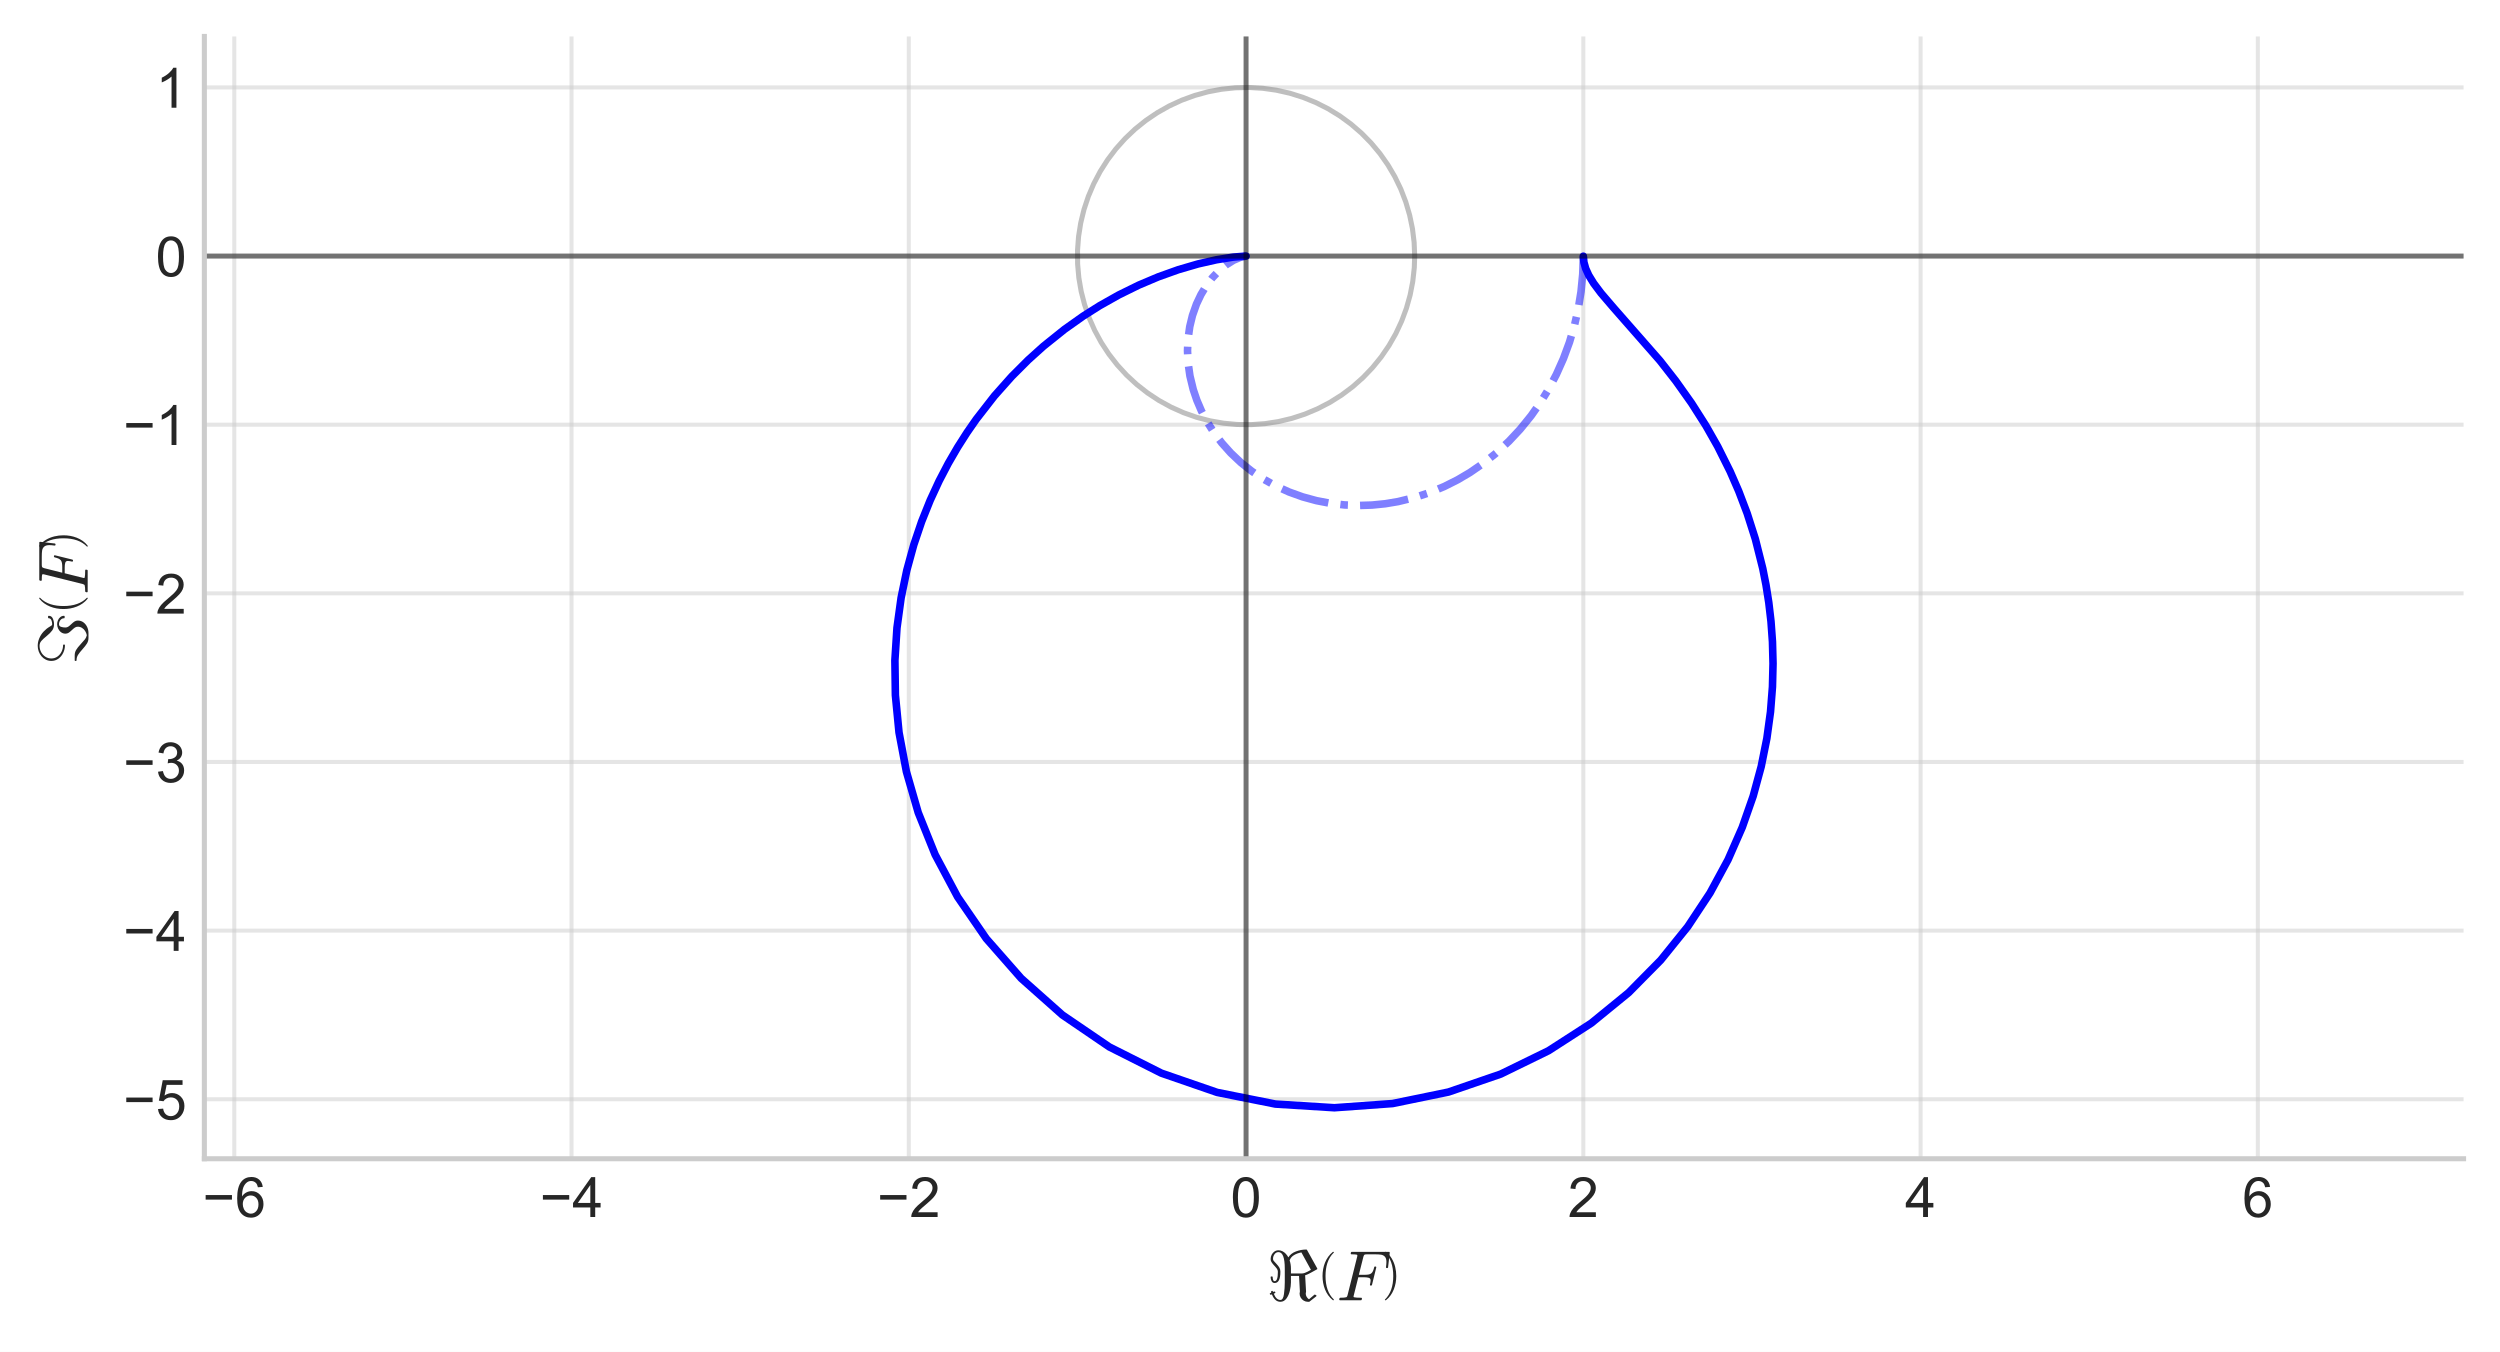
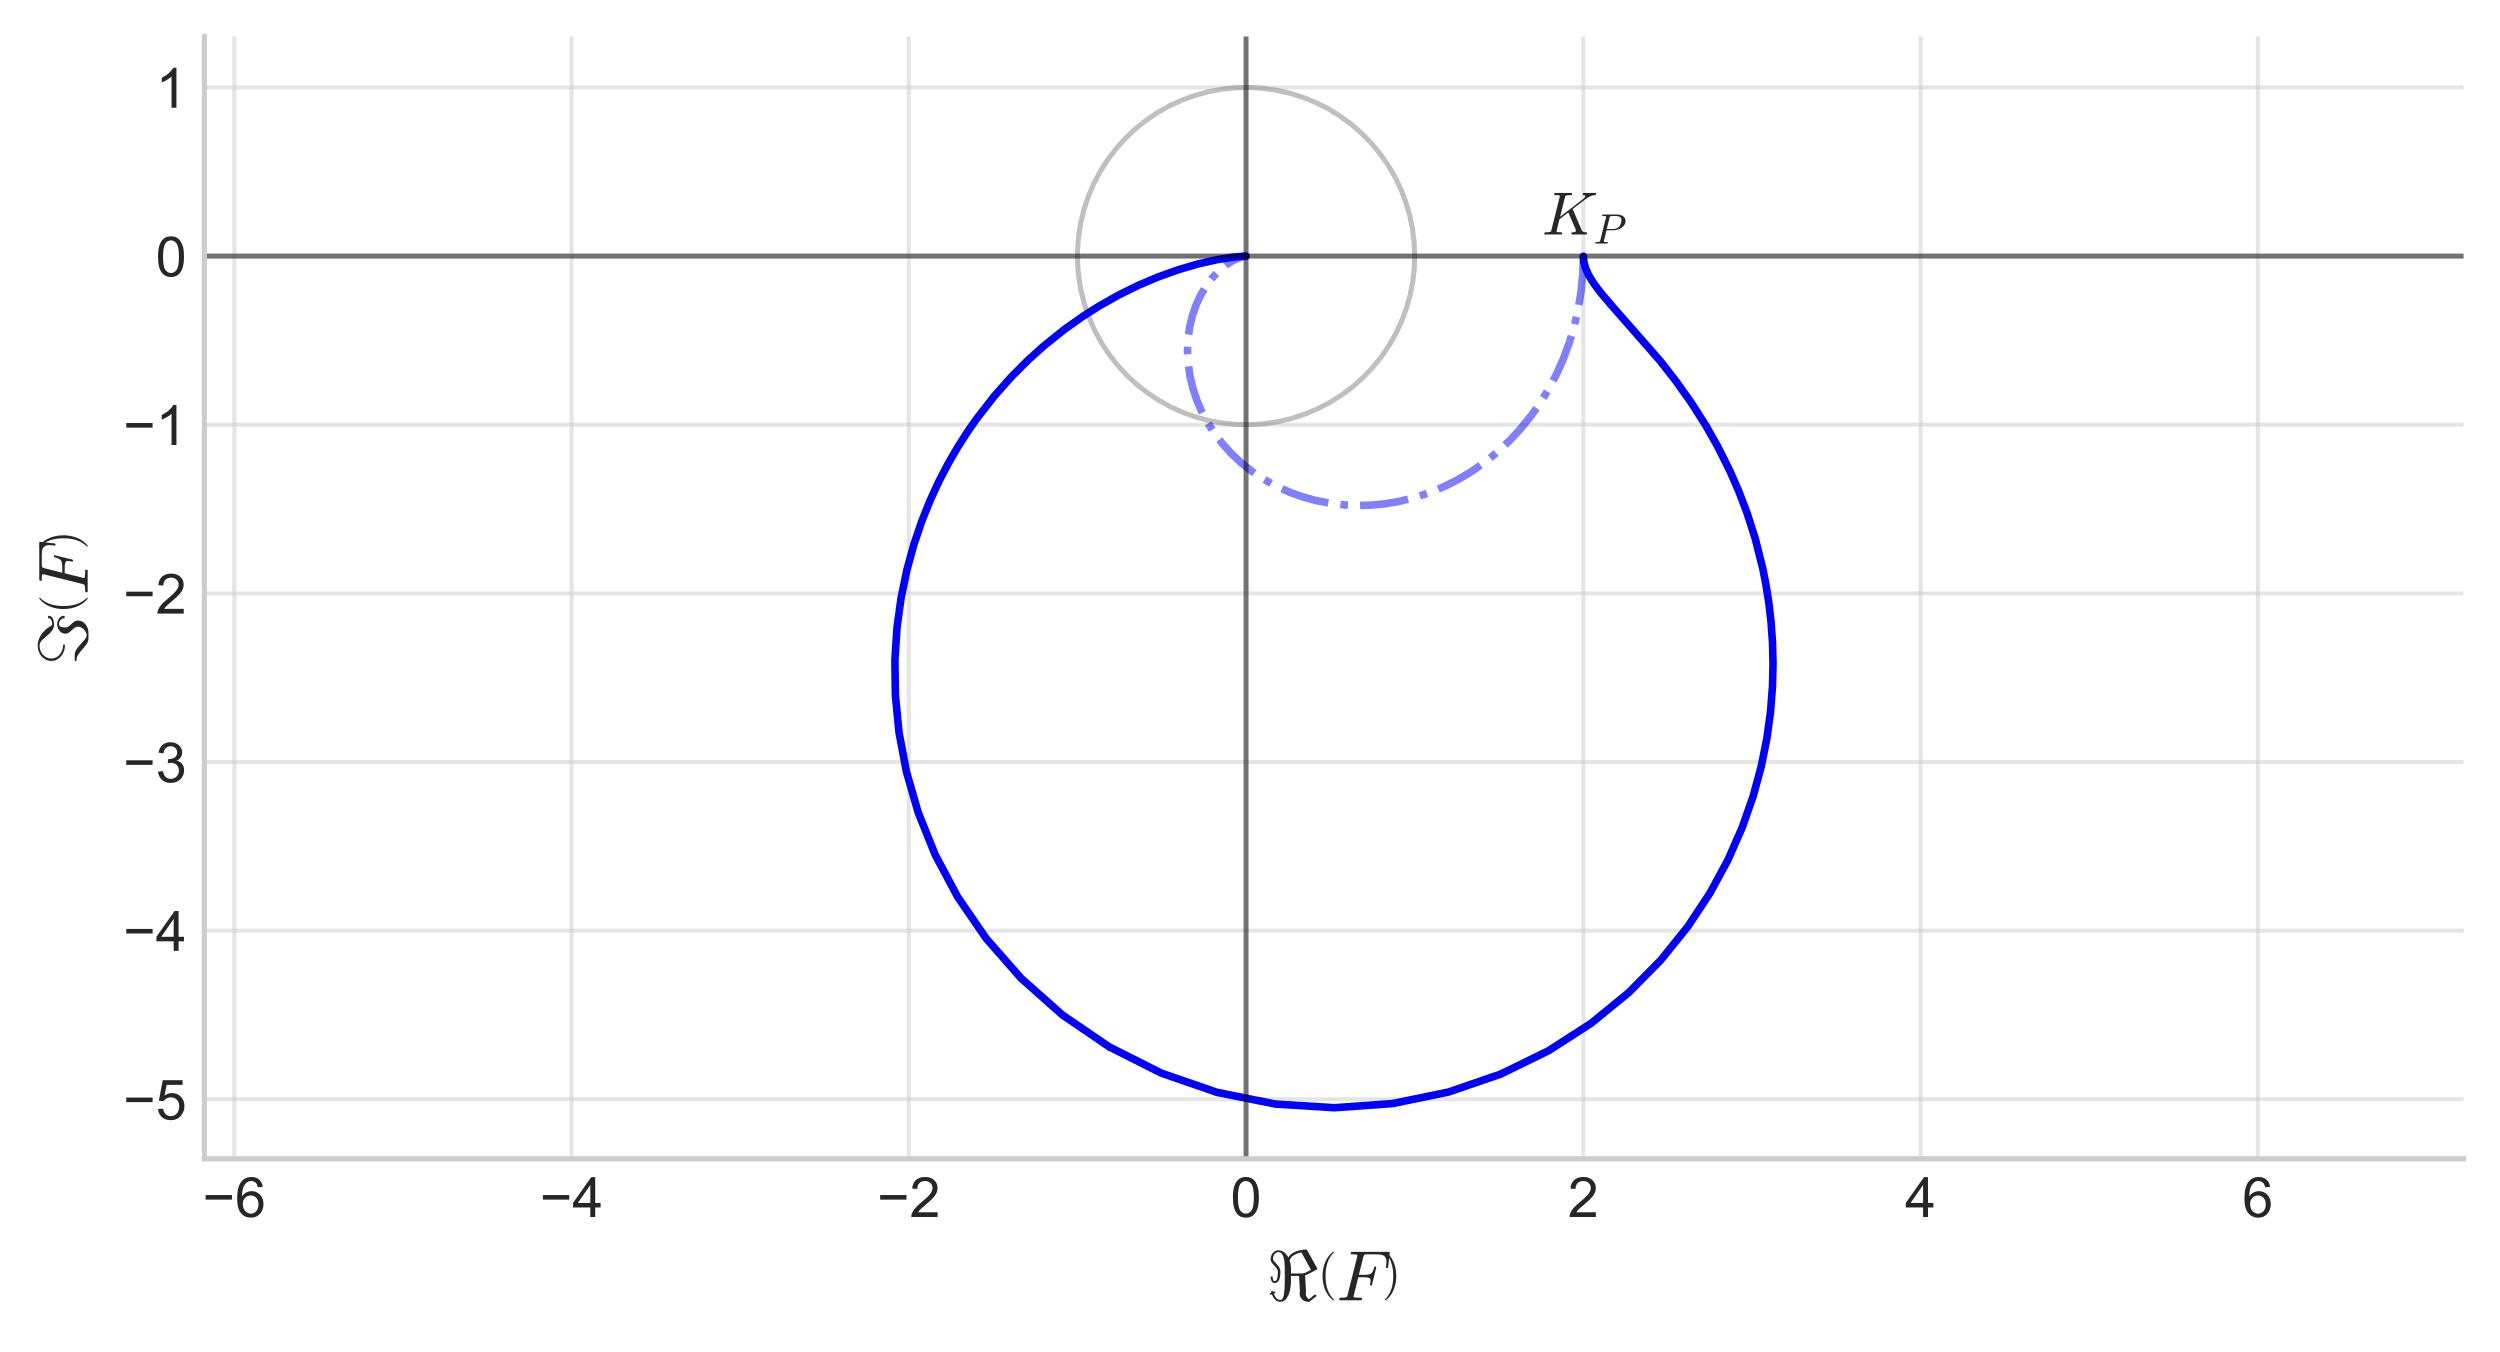
<svg xmlns="http://www.w3.org/2000/svg" xmlns:xlink="http://www.w3.org/1999/xlink" width="493.98pt" height="267.122pt" viewBox="0 0 493.98 267.122" version="1.1">
  <defs>
    <style type="text/css">*{stroke-linejoin: round; stroke-linecap: butt}</style>
  </defs>
  <g id="figure_1">
    <g id="patch_1">
      <path d="M 0 267.122  L 493.98 267.122  L 493.98 0  L 0 0  z " style="fill: #ffffff" />
    </g>
    <g id="axes_1">
      <g id="patch_2">
        <path d="M 40.38 228.96  L 486.78 228.96  L 486.78 7.2  L 40.38 7.2  z " style="fill: #ffffff" />
      </g>
      <g id="matplotlib.axis_1">
        <g id="xtick_1">
          <g id="line2d_1">
-             <path d="M 46.293 228.96  L 46.293 7.2  " clip-path="url(#pb6c1807c8b)" style="fill: none; stroke: #cccccc; stroke-opacity: 0.5; stroke-width: 0.8; stroke-linecap: round" />
+             <path d="M 46.293 228.96  L 46.293 7.2  " clip-path="url(#p0b2f505e54)" style="fill: none; stroke: #cccccc; stroke-opacity: 0.5; stroke-width: 0.8; stroke-linecap: round" />
          </g>
          <g id="line2d_2" />
          <g id="text_1">
            <g style="fill: #262626" transform="translate(40.02208 240.4683) scale(0.11 -0.11)">
              <defs>
                <path id="ArialMT-ed" d="M 3381 1997  L 356 1997  L 356 2522  L 3381 2522  L 3381 1997  z " transform="scale(0.015625)" />
                <path id="ArialMT-19" d="M 3184 3459  L 2625 3416  Q 2550 3747 2413 3897  Q 2184 4138 1850 4138  Q 1581 4138 1378 3988  Q 1113 3794 959 3422  Q 806 3050 800 2363  Q 1003 2672 1297 2822  Q 1591 2972 1913 2972  Q 2475 2972 2870 2558  Q 3266 2144 3266 1488  Q 3266 1056 3080 686  Q 2894 316 2569 119  Q 2244 -78 1831 -78  Q 1128 -78 684 439  Q 241 956 241 2144  Q 241 3472 731 4075  Q 1159 4600 1884 4600  Q 2425 4600 2770 4297  Q 3116 3994 3184 3459  z M 888 1484  Q 888 1194 1011 928  Q 1134 663 1356 523  Q 1578 384 1822 384  Q 2178 384 2434 671  Q 2691 959 2691 1453  Q 2691 1928 2437 2201  Q 2184 2475 1800 2475  Q 1419 2475 1153 2201  Q 888 1928 888 1484  z " transform="scale(0.015625)" />
              </defs>
              <use xlink:href="#ArialMT-ed" />
              <use xlink:href="#ArialMT-19" transform="translate(58.40625 0)" />
            </g>
          </g>
        </g>
        <g id="xtick_2">
          <g id="line2d_3">
-             <path d="M 112.932 228.96  L 112.932 7.2  " clip-path="url(#pb6c1807c8b)" style="fill: none; stroke: #cccccc; stroke-opacity: 0.5; stroke-width: 0.8; stroke-linecap: round" />
+             <path d="M 112.932 228.96  L 112.932 7.2  " clip-path="url(#p0b2f505e54)" style="fill: none; stroke: #cccccc; stroke-opacity: 0.5; stroke-width: 0.8; stroke-linecap: round" />
          </g>
          <g id="line2d_4" />
          <g id="text_2">
            <g style="fill: #262626" transform="translate(106.6616 240.4683) scale(0.11 -0.11)">
              <defs>
                <path id="ArialMT-17" d="M 2069 0  L 2069 1097  L 81 1097  L 81 1613  L 2172 4581  L 2631 4581  L 2631 1613  L 3250 1613  L 3250 1097  L 2631 1097  L 2631 0  L 2069 0  z M 2069 1613  L 2069 3678  L 634 1613  L 2069 1613  z " transform="scale(0.015625)" />
              </defs>
              <use xlink:href="#ArialMT-ed" />
              <use xlink:href="#ArialMT-17" transform="translate(58.40625 0)" />
            </g>
          </g>
        </g>
        <g id="xtick_3">
          <g id="line2d_5">
-             <path d="M 179.572 228.96  L 179.572 7.2  " clip-path="url(#pb6c1807c8b)" style="fill: none; stroke: #cccccc; stroke-opacity: 0.5; stroke-width: 0.8; stroke-linecap: round" />
+             <path d="M 179.572 228.96  L 179.572 7.2  " clip-path="url(#p0b2f505e54)" style="fill: none; stroke: #cccccc; stroke-opacity: 0.5; stroke-width: 0.8; stroke-linecap: round" />
          </g>
          <g id="line2d_6" />
          <g id="text_3">
            <g style="fill: #262626" transform="translate(173.3012 240.4683) scale(0.11 -0.11)">
              <defs>
                <path id="ArialMT-15" d="M 3222 541  L 3222 0  L 194 0  Q 188 203 259 391  Q 375 700 629 1000  Q 884 1300 1366 1694  Q 2113 2306 2375 2664  Q 2638 3022 2638 3341  Q 2638 3675 2398 3904  Q 2159 4134 1775 4134  Q 1369 4134 1125 3890  Q 881 3647 878 3216  L 300 3275  Q 359 3922 746 4261  Q 1134 4600 1788 4600  Q 2447 4600 2831 4234  Q 3216 3869 3216 3328  Q 3216 3053 3103 2787  Q 2991 2522 2730 2228  Q 2469 1934 1863 1422  Q 1356 997 1212 845  Q 1069 694 975 541  L 3222 541  z " transform="scale(0.015625)" />
              </defs>
              <use xlink:href="#ArialMT-ed" />
              <use xlink:href="#ArialMT-15" transform="translate(58.40625 0)" />
            </g>
          </g>
        </g>
        <g id="xtick_4">
          <g id="line2d_7">
-             <path d="M 246.212 228.96  L 246.212 7.2  " clip-path="url(#pb6c1807c8b)" style="fill: none; stroke: #cccccc; stroke-opacity: 0.5; stroke-width: 0.8; stroke-linecap: round" />
+             <path d="M 246.212 228.96  L 246.212 7.2  " clip-path="url(#p0b2f505e54)" style="fill: none; stroke: #cccccc; stroke-opacity: 0.5; stroke-width: 0.8; stroke-linecap: round" />
          </g>
          <g id="line2d_8" />
          <g id="text_4">
            <g style="fill: #262626" transform="translate(243.153 240.4683) scale(0.11 -0.11)">
              <defs>
                <path id="ArialMT-13" d="M 266 2259  Q 266 3072 433 3567  Q 600 4063 929 4331  Q 1259 4600 1759 4600  Q 2128 4600 2406 4451  Q 2684 4303 2865 4023  Q 3047 3744 3150 3342  Q 3253 2941 3253 2259  Q 3253 1453 3087 958  Q 2922 463 2592 192  Q 2263 -78 1759 -78  Q 1097 -78 719 397  Q 266 969 266 2259  z M 844 2259  Q 844 1131 1108 757  Q 1372 384 1759 384  Q 2147 384 2411 759  Q 2675 1134 2675 2259  Q 2675 3391 2411 3762  Q 2147 4134 1753 4134  Q 1366 4134 1134 3806  Q 844 3388 844 2259  z " transform="scale(0.015625)" />
              </defs>
              <use xlink:href="#ArialMT-13" />
            </g>
          </g>
        </g>
        <g id="xtick_5">
          <g id="line2d_9">
-             <path d="M 312.851 228.96  L 312.851 7.2  " clip-path="url(#pb6c1807c8b)" style="fill: none; stroke: #cccccc; stroke-opacity: 0.5; stroke-width: 0.8; stroke-linecap: round" />
+             <path d="M 312.851 228.96  L 312.851 7.2  " clip-path="url(#p0b2f505e54)" style="fill: none; stroke: #cccccc; stroke-opacity: 0.5; stroke-width: 0.8; stroke-linecap: round" />
          </g>
          <g id="line2d_10" />
          <g id="text_5">
            <g style="fill: #262626" transform="translate(309.7926 240.4683) scale(0.11 -0.11)">
              <use xlink:href="#ArialMT-15" />
            </g>
          </g>
        </g>
        <g id="xtick_6">
          <g id="line2d_11">
-             <path d="M 379.491 228.96  L 379.491 7.2  " clip-path="url(#pb6c1807c8b)" style="fill: none; stroke: #cccccc; stroke-opacity: 0.5; stroke-width: 0.8; stroke-linecap: round" />
+             <path d="M 379.491 228.96  L 379.491 7.2  " clip-path="url(#p0b2f505e54)" style="fill: none; stroke: #cccccc; stroke-opacity: 0.5; stroke-width: 0.8; stroke-linecap: round" />
          </g>
          <g id="line2d_12" />
          <g id="text_6">
            <g style="fill: #262626" transform="translate(376.4321 240.4683) scale(0.11 -0.11)">
              <use xlink:href="#ArialMT-17" />
            </g>
          </g>
        </g>
        <g id="xtick_7">
          <g id="line2d_13">
-             <path d="M 446.13 228.96  L 446.13 7.2  " clip-path="url(#pb6c1807c8b)" style="fill: none; stroke: #cccccc; stroke-opacity: 0.5; stroke-width: 0.8; stroke-linecap: round" />
+             <path d="M 446.13 228.96  L 446.13 7.2  " clip-path="url(#p0b2f505e54)" style="fill: none; stroke: #cccccc; stroke-opacity: 0.5; stroke-width: 0.8; stroke-linecap: round" />
          </g>
          <g id="line2d_14" />
          <g id="text_7">
            <g style="fill: #262626" transform="translate(443.0716 240.4683) scale(0.11 -0.11)">
              <use xlink:href="#ArialMT-19" />
            </g>
          </g>
        </g>
        <g id="text_8">
          <g style="fill: #262626" transform="translate(250.2804 256.9756) scale(0.14 -0.14)">
            <defs>
              <path id="Cmsy10-5f" d="M 372 494  Q 338 494 309 522  Q 281 550 281 581  Q 281 622 314 640  Q 347 659 416 678  Q 391 716 391 750  Q 391 763 403 788  L 459 838  Q 469 850 500 850  Q 522 850 536 834  Q 550 819 562 791  Q 575 763 581 750  Q 600 759 637 773  Q 675 788 697 788  Q 731 788 759 759  Q 788 731 788 697  Q 788 656 736 632  Q 684 609 641 594  Q 863 25 1241 25  Q 1491 25 1564 554  Q 1638 1084 1638 1625  L 1638 2847  Q 1638 4347 1069 4347  Q 847 4347 711 4156  Q 575 3966 575 3744  Q 575 3634 629 3565  Q 684 3497 873 3297  Q 1063 3097 1152 2939  Q 1241 2781 1241 2578  Q 1241 1556 722 1556  Q 541 1556 450 1722  Q 359 1888 359 2081  Q 359 2150 416 2150  L 494 2150  Q 513 2150 528 2133  Q 544 2116 544 2094  Q 544 1966 581 1844  Q 619 1722 722 1722  Q 1013 1722 1013 2553  Q 1013 2728 909 2868  Q 806 3009 628 3194  Q 494 3347 426 3464  Q 359 3581 359 3725  Q 359 3928 451 4109  Q 544 4291 705 4402  Q 866 4513 1069 4513  Q 1253 4513 1425 4427  Q 1597 4341 1733 4192  Q 1869 4044 1959 3872  Q 2181 4231 2639 4406  Q 3097 4581 3584 4581  Q 3616 4581 3634 4563  L 4563 2888  Q 4575 2850 4575 2847  Q 4575 2806 4556 2797  L 4172 2584  Q 4097 2544 3994 2487  Q 3891 2431 3812 2392  Q 3734 2353 3648 2315  Q 3563 2278 3475 2253  L 3559 794  Q 3559 750 3545 692  Q 3531 634 3531 603  Q 3531 450 3612 309  Q 3694 169 3822 84  L 4313 500  Q 4325 513 4353 513  Q 4378 513 4425 481  Q 4472 450 4481 447  Q 4500 438 4500 403  Q 4500 372 4481 353  L 3866 -128  Q 3853 -141 3834 -141  L 3719 -141  Q 3525 -141 3353 -39  Q 3181 63 3078 234  Q 2975 406 2975 603  Q 2975 638 2989 698  Q 3003 759 3003 794  L 2925 2194  L 2194 2194  L 2194 1613  Q 2194 1281 2100 870  Q 2006 459 1789 159  Q 1572 -141 1241 -141  Q 734 -141 475 531  Q 450 519 415 506  Q 381 494 372 494  z M 2194 2419  L 3188 2419  Q 3303 2419 3445 2470  Q 3588 2522 3708 2586  Q 3828 2650 4000 2747  L 3138 4319  Q 2766 4253 2473 4078  Q 2181 3903 2075 3603  Q 2138 3413 2166 3227  Q 2194 3041 2194 2847  L 2194 2419  z " transform="scale(0.015625)" />
              <path id="Cmr10-77" d="M 1984 -1588  Q 1628 -1306 1370 -942  Q 1113 -578 948 -165  Q 784 247 703 697  Q 622 1147 622 1600  Q 622 2059 703 2509  Q 784 2959 951 3375  Q 1119 3791 1378 4153  Q 1638 4516 1984 4788  Q 1984 4800 2016 4800  L 2075 4800  Q 2094 4800 2109 4783  Q 2125 4766 2125 4744  Q 2125 4716 2113 4703  Q 1800 4397 1592 4047  Q 1384 3697 1257 3301  Q 1131 2906 1075 2482  Q 1019 2059 1019 1600  Q 1019 -434 2106 -1491  Q 2125 -1509 2125 -1544  Q 2125 -1559 2108 -1579  Q 2091 -1600 2075 -1600  L 2016 -1600  Q 1984 -1600 1984 -1588  z " transform="scale(0.015625)" />
              <path id="Cmmi10-42" d="M 300 0  Q 238 0 238 84  Q 241 100 250 139  Q 259 178 276 201  Q 294 225 319 225  Q 709 225 863 269  Q 947 297 984 441  L 1863 3956  Q 1875 4019 1875 4044  Q 1875 4113 1797 4122  Q 1678 4147 1338 4147  Q 1275 4147 1275 4231  Q 1278 4247 1287 4286  Q 1297 4325 1314 4348  Q 1331 4372 1356 4372  L 4738 4372  Q 4800 4372 4800 4288  L 4647 2963  Q 4647 2944 4625 2925  Q 4603 2906 4581 2906  L 4525 2906  Q 4459 2906 4459 2988  Q 4500 3278 4500 3463  Q 4500 3781 4362 3931  Q 4225 4081 4015 4114  Q 3806 4147 3438 4147  L 2753 4147  Q 2578 4147 2522 4117  Q 2466 4088 2419 3928  L 2009 2297  L 2491 2297  Q 2728 2297 2875 2322  Q 3022 2347 3119 2419  Q 3216 2491 3280 2627  Q 3344 2763 3397 2988  Q 3416 3047 3463 3047  L 3519 3047  Q 3584 3047 3584 2963  L 3194 1381  Q 3166 1325 3128 1325  L 3072 1325  Q 3009 1325 3009 1409  Q 3025 1475 3034 1519  Q 3044 1563 3058 1645  Q 3072 1728 3072 1791  Q 3072 1975 2909 2025  Q 2747 2075 2484 2075  L 1959 2075  L 1544 416  Q 1528 353 1528 353  Q 1528 278 1575 269  Q 1741 225 2228 225  Q 2291 225 2291 141  Q 2269 50 2256 25  Q 2244 0 2181 0  L 300 0  z " transform="scale(0.015625)" />
              <path id="Cmr10-44" d="M 416 -1600  Q 359 -1600 359 -1544  Q 359 -1516 372 -1503  Q 1466 -434 1466 1600  Q 1466 3634 384 4691  Q 359 4706 359 4744  Q 359 4766 376 4783  Q 394 4800 416 4800  L 475 4800  Q 494 4800 506 4788  Q 966 4425 1272 3906  Q 1578 3388 1720 2800  Q 1863 2213 1863 1600  Q 1863 1147 1786 708  Q 1709 269 1542 -157  Q 1375 -584 1119 -945  Q 863 -1306 506 -1588  Q 494 -1600 475 -1600  L 416 -1600  z " transform="scale(0.015625)" />
            </defs>
            <use xlink:href="#Cmsy10-5f" transform="translate(0 0.421875)" />
            <use xlink:href="#Cmr10-77" transform="translate(72.2168 17.5) scale(0.683125)" />
            <use xlink:href="#Cmmi10-42" transform="translate(98.73459 0.421875)" />
            <use xlink:href="#Cmr10-44" transform="translate(163.0412 17.5) scale(0.683125)" />
          </g>
        </g>
      </g>
      <g id="matplotlib.axis_2">
        <g id="ytick_1">
          <g id="line2d_15">
-             <path d="M 40.38 217.199  L 486.78 217.199  " clip-path="url(#pb6c1807c8b)" style="fill: none; stroke: #cccccc; stroke-opacity: 0.5; stroke-width: 0.8; stroke-linecap: round" />
+             <path d="M 40.38 217.199  L 486.78 217.199  " clip-path="url(#p0b2f505e54)" style="fill: none; stroke: #cccccc; stroke-opacity: 0.5; stroke-width: 0.8; stroke-linecap: round" />
          </g>
          <g id="line2d_16" />
          <g id="text_9">
            <g style="fill: #262626" transform="translate(24.33867 221.2027) scale(0.11 -0.11)">
              <defs>
                <path id="ArialMT-18" d="M 266 1200  L 856 1250  Q 922 819 1161 601  Q 1400 384 1738 384  Q 2144 384 2425 690  Q 2706 997 2706 1503  Q 2706 1984 2436 2262  Q 2166 2541 1728 2541  Q 1456 2541 1237 2417  Q 1019 2294 894 2097  L 366 2166  L 809 4519  L 3088 4519  L 3088 3981  L 1259 3981  L 1013 2750  Q 1425 3038 1878 3038  Q 2478 3038 2890 2622  Q 3303 2206 3303 1553  Q 3303 931 2941 478  Q 2500 -78 1738 -78  Q 1113 -78 717 272  Q 322 622 266 1200  z " transform="scale(0.015625)" />
              </defs>
              <use xlink:href="#ArialMT-ed" />
              <use xlink:href="#ArialMT-18" transform="translate(58.40625 0)" />
            </g>
          </g>
        </g>
        <g id="ytick_2">
          <g id="line2d_17">
-             <path d="M 40.38 183.879  L 486.78 183.879  " clip-path="url(#pb6c1807c8b)" style="fill: none; stroke: #cccccc; stroke-opacity: 0.5; stroke-width: 0.8; stroke-linecap: round" />
+             <path d="M 40.38 183.879  L 486.78 183.879  " clip-path="url(#p0b2f505e54)" style="fill: none; stroke: #cccccc; stroke-opacity: 0.5; stroke-width: 0.8; stroke-linecap: round" />
          </g>
          <g id="line2d_18" />
          <g id="text_10">
            <g style="fill: #262626" transform="translate(24.33867 187.883) scale(0.11 -0.11)">
              <use xlink:href="#ArialMT-ed" />
              <use xlink:href="#ArialMT-17" transform="translate(58.40625 0)" />
            </g>
          </g>
        </g>
        <g id="ytick_3">
          <g id="line2d_19">
-             <path d="M 40.38 150.559  L 486.78 150.559  " clip-path="url(#pb6c1807c8b)" style="fill: none; stroke: #cccccc; stroke-opacity: 0.5; stroke-width: 0.8; stroke-linecap: round" />
+             <path d="M 40.38 150.559  L 486.78 150.559  " clip-path="url(#p0b2f505e54)" style="fill: none; stroke: #cccccc; stroke-opacity: 0.5; stroke-width: 0.8; stroke-linecap: round" />
          </g>
          <g id="line2d_20" />
          <g id="text_11">
            <g style="fill: #262626" transform="translate(24.33867 154.5632) scale(0.11 -0.11)">
              <defs>
                <path id="ArialMT-16" d="M 269 1209  L 831 1284  Q 928 806 1161 595  Q 1394 384 1728 384  Q 2125 384 2398 659  Q 2672 934 2672 1341  Q 2672 1728 2419 1979  Q 2166 2231 1775 2231  Q 1616 2231 1378 2169  L 1441 2663  Q 1497 2656 1531 2656  Q 1891 2656 2178 2843  Q 2466 3031 2466 3422  Q 2466 3731 2256 3934  Q 2047 4138 1716 4138  Q 1388 4138 1169 3931  Q 950 3725 888 3313  L 325 3413  Q 428 3978 793 4289  Q 1159 4600 1703 4600  Q 2078 4600 2393 4439  Q 2709 4278 2876 4000  Q 3044 3722 3044 3409  Q 3044 3113 2884 2869  Q 2725 2625 2413 2481  Q 2819 2388 3044 2092  Q 3269 1797 3269 1353  Q 3269 753 2831 336  Q 2394 -81 1725 -81  Q 1122 -81 723 278  Q 325 638 269 1209  z " transform="scale(0.015625)" />
              </defs>
              <use xlink:href="#ArialMT-ed" />
              <use xlink:href="#ArialMT-16" transform="translate(58.40625 0)" />
            </g>
          </g>
        </g>
        <g id="ytick_4">
          <g id="line2d_21">
-             <path d="M 40.38 117.239  L 486.78 117.239  " clip-path="url(#pb6c1807c8b)" style="fill: none; stroke: #cccccc; stroke-opacity: 0.5; stroke-width: 0.8; stroke-linecap: round" />
+             <path d="M 40.38 117.239  L 486.78 117.239  " clip-path="url(#p0b2f505e54)" style="fill: none; stroke: #cccccc; stroke-opacity: 0.5; stroke-width: 0.8; stroke-linecap: round" />
          </g>
          <g id="line2d_22" />
          <g id="text_12">
            <g style="fill: #262626" transform="translate(24.33867 121.2434) scale(0.11 -0.11)">
              <use xlink:href="#ArialMT-ed" />
              <use xlink:href="#ArialMT-15" transform="translate(58.40625 0)" />
            </g>
          </g>
        </g>
        <g id="ytick_5">
          <g id="line2d_23">
-             <path d="M 40.38 83.919  L 486.78 83.919  " clip-path="url(#pb6c1807c8b)" style="fill: none; stroke: #cccccc; stroke-opacity: 0.5; stroke-width: 0.8; stroke-linecap: round" />
+             <path d="M 40.38 83.919  L 486.78 83.919  " clip-path="url(#p0b2f505e54)" style="fill: none; stroke: #cccccc; stroke-opacity: 0.5; stroke-width: 0.8; stroke-linecap: round" />
          </g>
          <g id="line2d_24" />
          <g id="text_13">
            <g style="fill: #262626" transform="translate(24.33867 87.92365) scale(0.11 -0.11)">
              <defs>
                <path id="ArialMT-14" d="M 2384 0  L 1822 0  L 1822 3584  Q 1619 3391 1289 3197  Q 959 3003 697 2906  L 697 3450  Q 1169 3672 1522 3987  Q 1875 4303 2022 4600  L 2384 4600  L 2384 0  z " transform="scale(0.015625)" />
              </defs>
              <use xlink:href="#ArialMT-ed" />
              <use xlink:href="#ArialMT-14" transform="translate(58.40625 0)" />
            </g>
          </g>
        </g>
        <g id="ytick_6">
          <g id="line2d_25">
-             <path d="M 40.38 50.6  L 486.78 50.6  " clip-path="url(#pb6c1807c8b)" style="fill: none; stroke: #cccccc; stroke-opacity: 0.5; stroke-width: 0.8; stroke-linecap: round" />
+             <path d="M 40.38 50.6  L 486.78 50.6  " clip-path="url(#p0b2f505e54)" style="fill: none; stroke: #cccccc; stroke-opacity: 0.5; stroke-width: 0.8; stroke-linecap: round" />
          </g>
          <g id="line2d_26" />
          <g id="text_14">
            <g style="fill: #262626" transform="translate(30.76336 54.60388) scale(0.11 -0.11)">
              <use xlink:href="#ArialMT-13" />
            </g>
          </g>
        </g>
        <g id="ytick_7">
          <g id="line2d_27">
-             <path d="M 40.38 17.28  L 486.78 17.28  " clip-path="url(#pb6c1807c8b)" style="fill: none; stroke: #cccccc; stroke-opacity: 0.5; stroke-width: 0.8; stroke-linecap: round" />
+             <path d="M 40.38 17.28  L 486.78 17.28  " clip-path="url(#p0b2f505e54)" style="fill: none; stroke: #cccccc; stroke-opacity: 0.5; stroke-width: 0.8; stroke-linecap: round" />
          </g>
          <g id="line2d_28" />
          <g id="text_15">
            <g style="fill: #262626" transform="translate(30.76336 21.28411) scale(0.11 -0.11)">
              <use xlink:href="#ArialMT-14" />
            </g>
          </g>
        </g>
        <g id="text_16">
          <g style="fill: #262626" transform="translate(17.39238 131.38) rotate(-90) scale(0.14 -0.14)">
            <defs>
              <path id="Cmsy10-34" d="M 416 1006  Q 359 1006 359 1063  L 359 1119  Q 359 1172 416 1172  L 863 1172  Q 1128 1172 1345 1047  Q 1563 922 1875 631  Q 2188 341 2325 236  Q 2463 131 2681 78  Q 2881 116 3057 227  Q 3234 338 3342 511  Q 3450 684 3450 891  Q 3450 1041 3372 1156  Q 3294 1272 3133 1439  Q 2972 1606 2897 1729  Q 2822 1853 2822 2009  Q 2822 2225 2945 2397  Q 3069 2569 3269 2664  Q 3469 2759 3675 2759  Q 3853 2759 4029 2686  Q 4206 2613 4320 2470  Q 4434 2328 4434 2144  Q 4434 2081 4384 2081  L 4269 2081  Q 4213 2081 4213 2131  Q 4213 2338 4048 2464  Q 3884 2591 3675 2591  Q 3500 2591 3439 2408  Q 3378 2225 3378 2009  Q 3378 1869 3451 1756  Q 3525 1644 3684 1478  Q 3844 1313 3925 1184  Q 4006 1056 4006 891  Q 4006 603 3845 386  Q 3684 169 3425 48  Q 3166 -72 2888 -72  L 2438 -72  Q 2159 -72 1937 62  Q 1716 197 1420 464  Q 1125 731 909 868  Q 694 1006 416 1006  z M 359 3284  Q 359 3544 471 3775  Q 584 4006 778 4170  Q 972 4334 1217 4423  Q 1463 4513 1722 4513  Q 2069 4513 2405 4372  Q 2741 4231 3009 3982  Q 3278 3734 3456 3425  Q 3513 3319 3559 3262  Q 3606 3206 3675 3206  Q 3869 3206 4041 3278  Q 4213 3350 4213 3519  Q 4213 3578 4269 3578  L 4384 3578  Q 4434 3578 4434 3506  Q 4434 3263 4193 3152  Q 3953 3041 3675 3041  Q 3341 3041 3108 3208  Q 2875 3375 2612 3700  Q 2350 4025 2164 4186  Q 1978 4347 1722 4347  Q 1428 4347 1162 4208  Q 897 4069 739 3825  Q 581 3581 581 3284  Q 581 2975 753 2731  Q 925 2488 1203 2355  Q 1481 2222 1784 2222  Q 1806 2222 1822 2205  Q 1838 2188 1838 2169  L 1838 2113  Q 1838 2053 1772 2053  Q 1422 2053 1094 2208  Q 766 2363 562 2644  Q 359 2925 359 3284  z " transform="scale(0.015625)" />
            </defs>
            <use xlink:href="#Cmsy10-34" transform="translate(0 0.484375)" />
            <use xlink:href="#Cmr10-77" transform="translate(72.2168 17.5625) scale(0.683125)" />
            <use xlink:href="#Cmmi10-42" transform="translate(98.73459 0.484375)" />
            <use xlink:href="#Cmr10-44" transform="translate(163.0412 17.5625) scale(0.683125)" />
          </g>
        </g>
      </g>
      <g id="line2d_29">
-         <path d="M 279.531 50.6  L 279.42 47.878  L 279.087 45.175  L 278.534 42.508  L 277.765 39.896  L 276.786 37.354  L 275.602 34.902  L 274.221 32.554  L 272.654 30.326  L 270.91 28.234  L 269.001 26.292  L 266.939 24.512  L 264.739 22.906  L 262.416 21.486  L 259.984 20.259  L 257.46 19.236  L 254.861 18.422  L 252.204 17.823  L 249.507 17.443  L 246.788 17.285  L 244.065 17.349  L 241.357 17.636  L 238.681 18.142  L 236.055 18.866  L 233.497 19.801  L 231.024 20.943  L 228.653 22.282  L 226.399 23.811  L 224.277 25.518  L 222.302 27.394  L 220.486 29.424  L 218.843 31.596  L 217.382 33.894  L 216.114 36.305  L 215.047 38.811  L 214.188 41.395  L 213.544 44.042  L 213.117 46.732  L 212.912 49.447  L 212.929 52.171  L 213.168 54.884  L 213.629 57.568  L 214.307 60.206  L 215.198 62.78  L 216.296 65.272  L 217.594 67.666  L 219.084 69.946  L 220.755 72.097  L 222.595 74.105  L 224.594 75.955  L 226.737 77.636  L 229.01 79.136  L 231.398 80.446  L 233.885 81.556  L 236.455 82.459  L 239.089 83.149  L 241.772 83.622  L 244.483 83.875  L 247.207 83.905  L 249.924 83.712  L 252.616 83.298  L 255.265 82.666  L 257.853 81.82  L 260.364 80.764  L 262.781 79.508  L 265.086 78.058  L 267.266 76.425  L 269.305 74.619  L 271.189 72.653  L 272.907 70.539  L 274.446 68.292  L 275.797 65.927  L 276.95 63.459  L 277.897 60.906  L 278.633 58.284  L 279.152 55.61  L 279.452 52.903  L 279.531 50.6  L 279.531 50.6  " clip-path="url(#pb6c1807c8b)" style="fill: none; stroke: #808080; stroke-opacity: 0.5; stroke-linecap: round" />
+         <path d="M 279.531 50.6  L 279.42 47.878  L 279.087 45.175  L 278.534 42.508  L 277.765 39.896  L 276.786 37.354  L 275.602 34.902  L 274.221 32.554  L 272.654 30.326  L 270.91 28.234  L 269.001 26.292  L 266.939 24.512  L 264.739 22.906  L 262.416 21.486  L 259.984 20.259  L 257.46 19.236  L 254.861 18.422  L 252.204 17.823  L 249.507 17.443  L 246.788 17.285  L 244.065 17.349  L 241.357 17.636  L 238.681 18.142  L 236.055 18.866  L 233.497 19.801  L 231.024 20.943  L 228.653 22.282  L 226.399 23.811  L 224.277 25.518  L 222.302 27.394  L 220.486 29.424  L 218.843 31.596  L 217.382 33.894  L 216.114 36.305  L 215.047 38.811  L 214.188 41.395  L 213.544 44.042  L 213.117 46.732  L 212.912 49.447  L 212.929 52.171  L 213.168 54.884  L 213.629 57.568  L 214.307 60.206  L 215.198 62.78  L 216.296 65.272  L 217.594 67.666  L 219.084 69.946  L 220.755 72.097  L 222.595 74.105  L 224.594 75.955  L 226.737 77.636  L 229.01 79.136  L 231.398 80.446  L 233.885 81.556  L 236.455 82.459  L 239.089 83.149  L 241.772 83.622  L 244.483 83.875  L 247.207 83.905  L 249.924 83.712  L 252.616 83.298  L 255.265 82.666  L 257.853 81.82  L 260.364 80.764  L 262.781 79.508  L 265.086 78.058  L 267.266 76.425  L 269.305 74.619  L 271.189 72.653  L 272.907 70.539  L 274.446 68.292  L 275.797 65.927  L 276.95 63.459  L 277.897 60.906  L 278.633 58.284  L 279.152 55.61  L 279.452 52.903  L 279.531 50.6  L 279.531 50.6  " clip-path="url(#p0b2f505e54)" style="fill: none; stroke: #808080; stroke-opacity: 0.5; stroke-linecap: round" />
      </g>
      <g id="line2d_30">
-         <path d="M 312.851 50.626  L 312.967 51.816  L 313.315 53.056  L 313.922 54.394  L 314.896 55.982  L 316.365 57.937  L 318.777 60.756  L 327.996 71.265  L 331.129 75.274  L 334.237 79.654  L 337.075 84.119  L 339.401 88.22  L 341.863 93.156  L 343.548 97.02  L 345.227 101.437  L 346.842 106.505  L 348.308 112.338  L 348.947 115.58  L 349.498 119.062  L 349.934 122.801  L 350.225 126.813  L 350.336 131.115  L 350.223 135.722  L 349.838 140.643  L 349.12 145.885  L 348.003 151.447  L 346.41 157.317  L 344.256 163.471  L 341.45 169.865  L 337.894 176.435  L 333.493 183.089  L 328.158 189.705  L 321.817 196.127  L 314.426 202.167  L 305.982 207.612  L 296.536 212.227  L 286.203 215.779  L 275.164 218.053  L 263.667 218.88  L 252.005 218.154  L 240.498 215.853  L 229.466 212.041  L 219.193 206.866  L 209.91 200.538  L 201.777 193.312  L 194.876 185.455  L 189.222 177.227  L 184.77 168.864  L 181.433 160.561  L 179.098 152.474  L 177.637 144.719  L 176.921 137.371  L 176.825 130.479  L 177.235 124.064  L 178.051 118.129  L 179.182 112.664  L 180.556 107.649  L 182.109 103.06  L 183.791 98.868  L 185.558 95.042  L 187.378 91.554  L 189.224 88.374  L 191.073 85.475  L 192.911 82.831  L 196.504 78.215  L 199.934 74.36  L 203.167 71.128  L 206.188 68.406  L 210.323 65.088  L 214.005 62.48  L 217.274 60.412  L 221.065 58.278  L 225.032 56.329  L 228.882 54.701  L 232.842 53.286  L 236.737 52.15  L 240.363 51.329  L 243.689 50.8  L 246.211 50.6  L 246.211 50.6  " clip-path="url(#pb6c1807c8b)" style="fill: none; stroke: #0000ff; stroke-width: 1.5; stroke-linecap: round" />
+         <path d="M 312.851 50.626  L 312.967 51.816  L 313.315 53.056  L 313.922 54.394  L 314.896 55.982  L 316.365 57.937  L 318.777 60.756  L 327.996 71.265  L 331.129 75.274  L 334.237 79.654  L 337.075 84.119  L 339.401 88.22  L 341.863 93.156  L 343.548 97.02  L 345.227 101.437  L 346.842 106.505  L 348.308 112.338  L 348.947 115.58  L 349.498 119.062  L 349.934 122.801  L 350.225 126.813  L 350.336 131.115  L 350.223 135.722  L 349.838 140.643  L 349.12 145.885  L 348.003 151.447  L 346.41 157.317  L 344.256 163.471  L 341.45 169.865  L 337.894 176.435  L 333.493 183.089  L 328.158 189.705  L 321.817 196.127  L 314.426 202.167  L 305.982 207.612  L 296.536 212.227  L 286.203 215.779  L 275.164 218.053  L 263.667 218.88  L 252.005 218.154  L 240.498 215.853  L 229.466 212.041  L 219.193 206.866  L 209.91 200.538  L 201.777 193.312  L 194.876 185.455  L 189.222 177.227  L 184.77 168.864  L 181.433 160.561  L 179.098 152.474  L 177.637 144.719  L 176.921 137.371  L 176.825 130.479  L 177.235 124.064  L 178.051 118.129  L 179.182 112.664  L 180.556 107.649  L 182.109 103.06  L 183.791 98.868  L 185.558 95.042  L 187.378 91.554  L 189.224 88.374  L 191.073 85.475  L 192.911 82.831  L 196.504 78.215  L 199.934 74.36  L 203.167 71.128  L 206.188 68.406  L 210.323 65.088  L 214.005 62.48  L 217.274 60.412  L 221.065 58.278  L 225.032 56.329  L 228.882 54.701  L 232.842 53.286  L 236.737 52.15  L 240.363 51.329  L 243.689 50.8  L 246.211 50.6  L 246.211 50.6  " clip-path="url(#p0b2f505e54)" style="fill: none; stroke: #0000ff; stroke-width: 1.5; stroke-linecap: round" />
      </g>
      <g id="line2d_31">
-         <path d="M 312.851 50.706  L 312.734 54.173  L 312.398 57.624  L 311.839 61.058  L 311.091 64.332  L 310.11 67.637  L 308.923 70.851  L 307.527 73.98  L 306.026 76.83  L 304.345 79.578  L 302.545 82.136  L 300.377 84.81  L 298.177 87.165  L 295.617 89.537  L 293.178 91.489  L 290.437 93.375  L 288.015 94.803  L 285.383 96.127  L 282.541 97.312  L 279.493 98.32  L 276.253 99.111  L 273.709 99.536  L 271.082 99.798  L 268.388 99.881  L 265.646 99.77  L 262.88 99.454  L 260.115 98.925  L 257.379 98.177  L 254.702 97.212  L 252.113 96.035  L 249.641 94.657  L 247.314 93.094  L 245.154 91.367  L 243.183 89.501  L 241.416 87.523  L 239.861 85.463  L 238.524 83.352  L 237.402 81.217  L 236.492 79.088  L 235.781 76.989  L 235.121 74.275  L 234.756 71.696  L 234.642 69.282  L 234.737 67.053  L 235.085 64.541  L 235.619 62.335  L 236.416 60.074  L 237.304 58.199  L 238.369 56.436  L 239.543 54.887  L 240.867 53.493  L 242.288 52.32  L 243.72 51.429  L 245.084 50.842  L 246.179 50.601  L 246.211 50.6  L 246.211 50.6  " clip-path="url(#pb6c1807c8b)" style="fill: none; stroke-dasharray: 9.6,2.4,1.5,2.4; stroke-dashoffset: 0; stroke: #0000ff; stroke-opacity: 0.5; stroke-width: 1.5" />
+         <path d="M 312.851 50.706  L 312.734 54.173  L 312.398 57.624  L 311.839 61.058  L 311.091 64.332  L 310.11 67.637  L 308.923 70.851  L 307.527 73.98  L 306.026 76.83  L 304.345 79.578  L 302.545 82.136  L 300.377 84.81  L 298.177 87.165  L 295.617 89.537  L 293.178 91.489  L 290.437 93.375  L 288.015 94.803  L 285.383 96.127  L 282.541 97.312  L 279.493 98.32  L 276.253 99.111  L 273.709 99.536  L 271.082 99.798  L 268.388 99.881  L 265.646 99.77  L 262.88 99.454  L 260.115 98.925  L 257.379 98.177  L 254.702 97.212  L 252.113 96.035  L 249.641 94.657  L 247.314 93.094  L 245.154 91.367  L 243.183 89.501  L 241.416 87.523  L 239.861 85.463  L 238.524 83.352  L 237.402 81.217  L 236.492 79.088  L 235.781 76.989  L 235.121 74.275  L 234.756 71.696  L 234.642 69.282  L 234.737 67.053  L 235.085 64.541  L 235.619 62.335  L 236.416 60.074  L 237.304 58.199  L 238.369 56.436  L 239.543 54.887  L 240.867 53.493  L 242.288 52.32  L 243.72 51.429  L 245.084 50.842  L 246.179 50.601  L 246.211 50.6  L 246.211 50.6  " clip-path="url(#p0b2f505e54)" style="fill: none; stroke-dasharray: 9.6,2.4,1.5,2.4; stroke-dashoffset: 0; stroke: #0000ff; stroke-opacity: 0.5; stroke-width: 1.5" />
      </g>
      <g id="line2d_32">
-         <path d="M 40.38 50.6  L 486.78 50.6  " clip-path="url(#pb6c1807c8b)" style="fill: none; stroke: #000000; stroke-opacity: 0.5; stroke-linecap: round" />
+         <path d="M 40.38 50.6  L 486.78 50.6  " clip-path="url(#p0b2f505e54)" style="fill: none; stroke: #000000; stroke-opacity: 0.5; stroke-linecap: round" />
      </g>
      <g id="line2d_33">
-         <path d="M 246.212 228.96  L 246.212 7.2  " clip-path="url(#pb6c1807c8b)" style="fill: none; stroke: #000000; stroke-opacity: 0.5; stroke-linecap: round" />
+         <path d="M 246.212 228.96  L 246.212 7.2  " clip-path="url(#p0b2f505e54)" style="fill: none; stroke: #000000; stroke-opacity: 0.5; stroke-linecap: round" />
      </g>
      <g id="patch_3">
        <path d="M 40.38 228.96  L 40.38 7.2  " style="fill: none; stroke: #cccccc; stroke-linejoin: miter; stroke-linecap: square" />
      </g>
      <g id="patch_4">
        <path d="M 40.38 228.96  L 486.78 228.96  " style="fill: none; stroke: #cccccc; stroke-linejoin: miter; stroke-linecap: square" />
+       </g>
+       <g id="text_17">
+         <g style="fill: #262626" transform="translate(304.6911 46.40835) scale(0.12 -0.12)">
+           <defs>
+             <path id="Cmmi10-81" d="M 300 0  Q 238 0 238 84  Q 241 100 250 139  Q 259 178 276 201  Q 294 225 319 225  Q 709 225 863 269  Q 947 297 984 441  L 1863 3956  Q 1875 4019 1875 4044  Q 1875 4113 1797 4122  Q 1678 4147 1338 4147  Q 1275 4147 1275 4231  Q 1297 4313 1309 4342  Q 1322 4372 1381 4372  L 3103 4372  Q 3169 4372 3169 4288  Q 3166 4272 3156 4234  Q 3147 4197 3131 4172  Q 3116 4147 3084 4147  Q 2694 4147 2541 4103  Q 2456 4072 2419 3928  L 1900 1856  L 4409 3794  Q 4416 3806 4489 3879  Q 4563 3953 4563 4025  Q 4563 4147 4347 4147  Q 4281 4147 4281 4231  Q 4294 4281 4301 4309  Q 4309 4338 4329 4355  Q 4350 4372 4391 4372  L 5631 4372  Q 5666 4372 5681 4347  Q 5697 4322 5697 4288  Q 5694 4272 5683 4231  Q 5672 4191 5655 4169  Q 5638 4147 5606 4147  Q 5138 4147 4581 3713  Q 4578 3709 4572 3707  Q 4566 3706 4559 3704  Q 4553 3703 4550 3700  L 3231 2675  L 4191 428  Q 4278 288 4378 256  Q 4478 225 4684 225  Q 4750 225 4750 141  Q 4731 66 4712 33  Q 4694 0 4641 0  L 3156 0  Q 3097 0 3097 84  Q 3106 150 3118 187  Q 3131 225 3181 225  Q 3344 225 3458 258  Q 3572 291 3572 409  Q 3572 453 3566 475  L 2772 2322  L 1838 1600  L 1544 416  Q 1528 338 1528 325  Q 1528 259 1606 250  Q 1728 225 2069 225  Q 2131 225 2131 141  Q 2109 50 2096 25  Q 2084 0 2022 0  L 300 0  z " transform="scale(0.015625)" />
+             <path id="Cmmi10-68" d="M 313 0  Q 250 0 250 84  Q 253 100 262 139  Q 272 178 289 201  Q 306 225 331 225  Q 722 225 878 269  Q 959 297 997 441  L 1875 3956  Q 1888 4019 1888 4044  Q 1888 4113 1813 4122  Q 1691 4147 1350 4147  Q 1288 4147 1288 4231  Q 1291 4247 1300 4286  Q 1309 4325 1326 4348  Q 1344 4372 1369 4372  L 3578 4372  Q 3881 4372 4165 4264  Q 4450 4156 4631 3934  Q 4813 3713 4813 3397  Q 4813 2991 4527 2672  Q 4241 2353 3814 2175  Q 3388 1997 2988 1997  L 1947 1997  L 1556 416  Q 1544 353 1544 325  Q 1544 300 1551 283  Q 1559 266 1573 261  Q 1588 256 1619 250  Q 1741 225 2081 225  Q 2144 225 2144 141  Q 2122 50 2109 25  Q 2097 0 2034 0  L 313 0  z M 1978 2188  L 2875 2188  Q 3497 2188 3822 2522  Q 3988 2688 4092 3000  Q 4197 3313 4197 3566  Q 4197 3881 3956 4014  Q 3716 4147 3359 4147  L 2747 4147  Q 2572 4147 2515 4117  Q 2459 4088 2413 3928  L 1978 2188  z " transform="scale(0.015625)" />
+           </defs>
+           <use xlink:href="#Cmmi10-81" transform="translate(0 0.6875)" />
+           <use xlink:href="#Cmmi10-68" transform="translate(84.91211 -14.31246) scale(0.7)" />
+         </g>
      </g>
    </g>
  </g>
  <defs>
-     <clipPath id="pb6c1807c8b">
+     <clipPath id="p0b2f505e54">
      <rect x="40.38" y="7.2" width="446.4" height="221.76" />
    </clipPath>
  </defs>
</svg>
